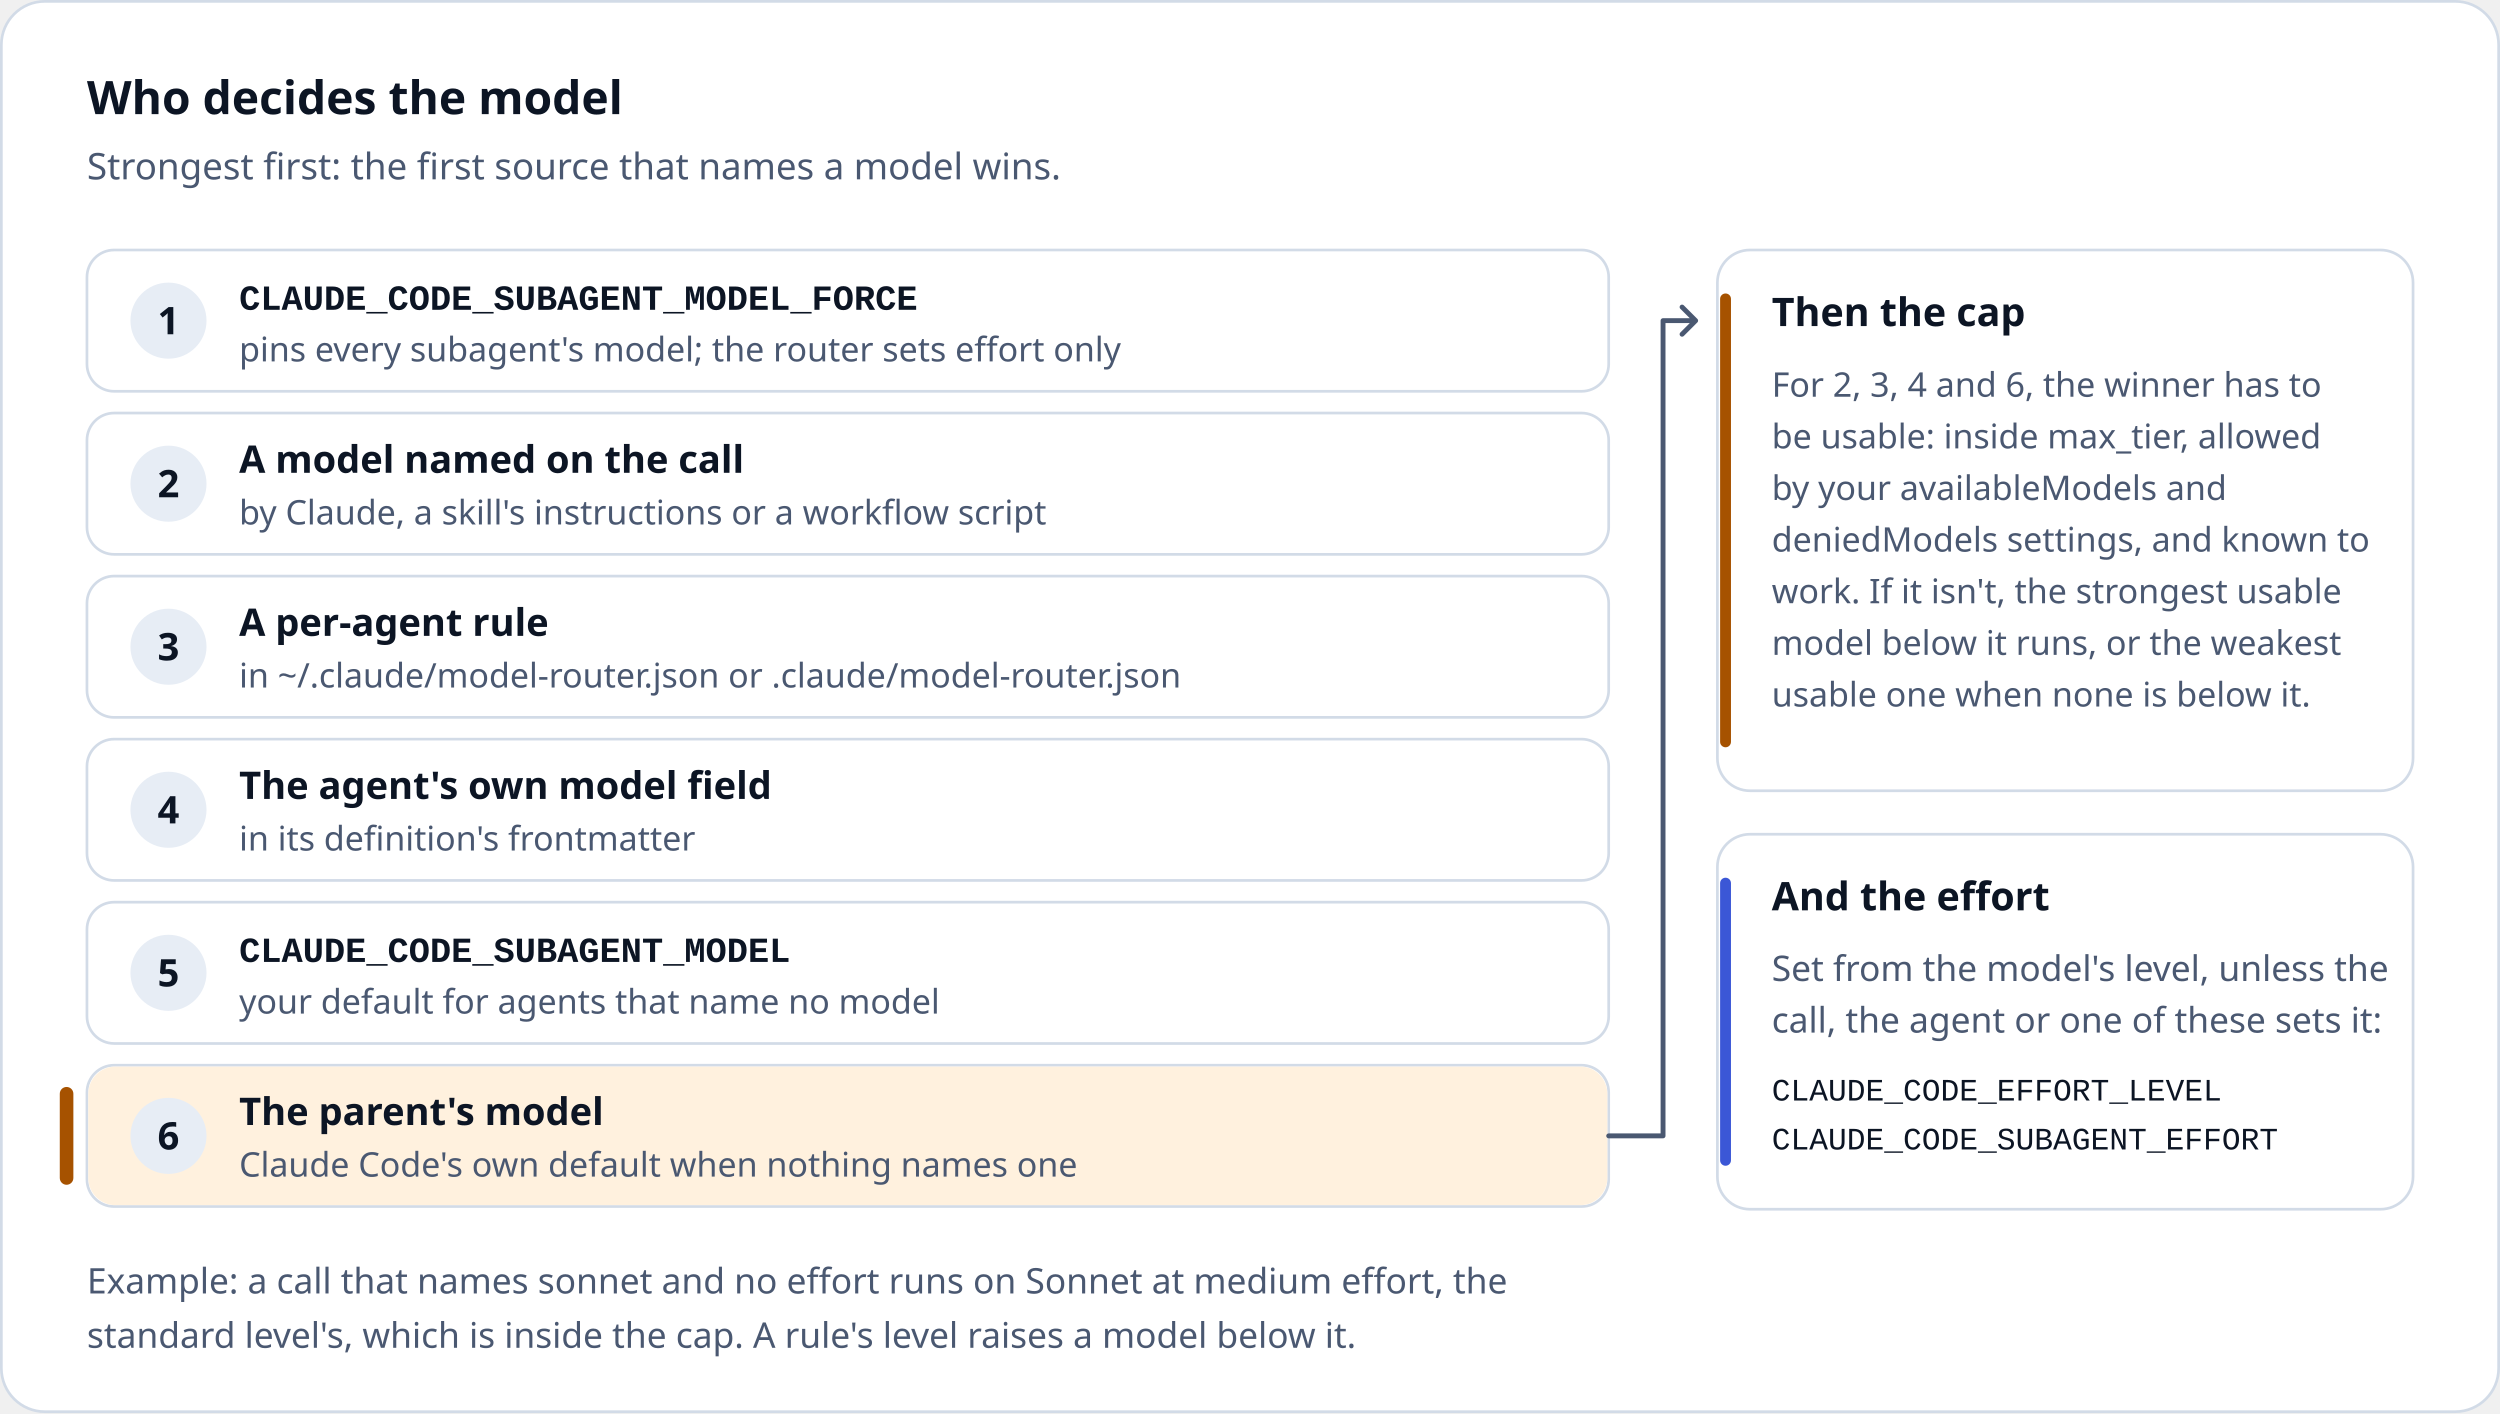
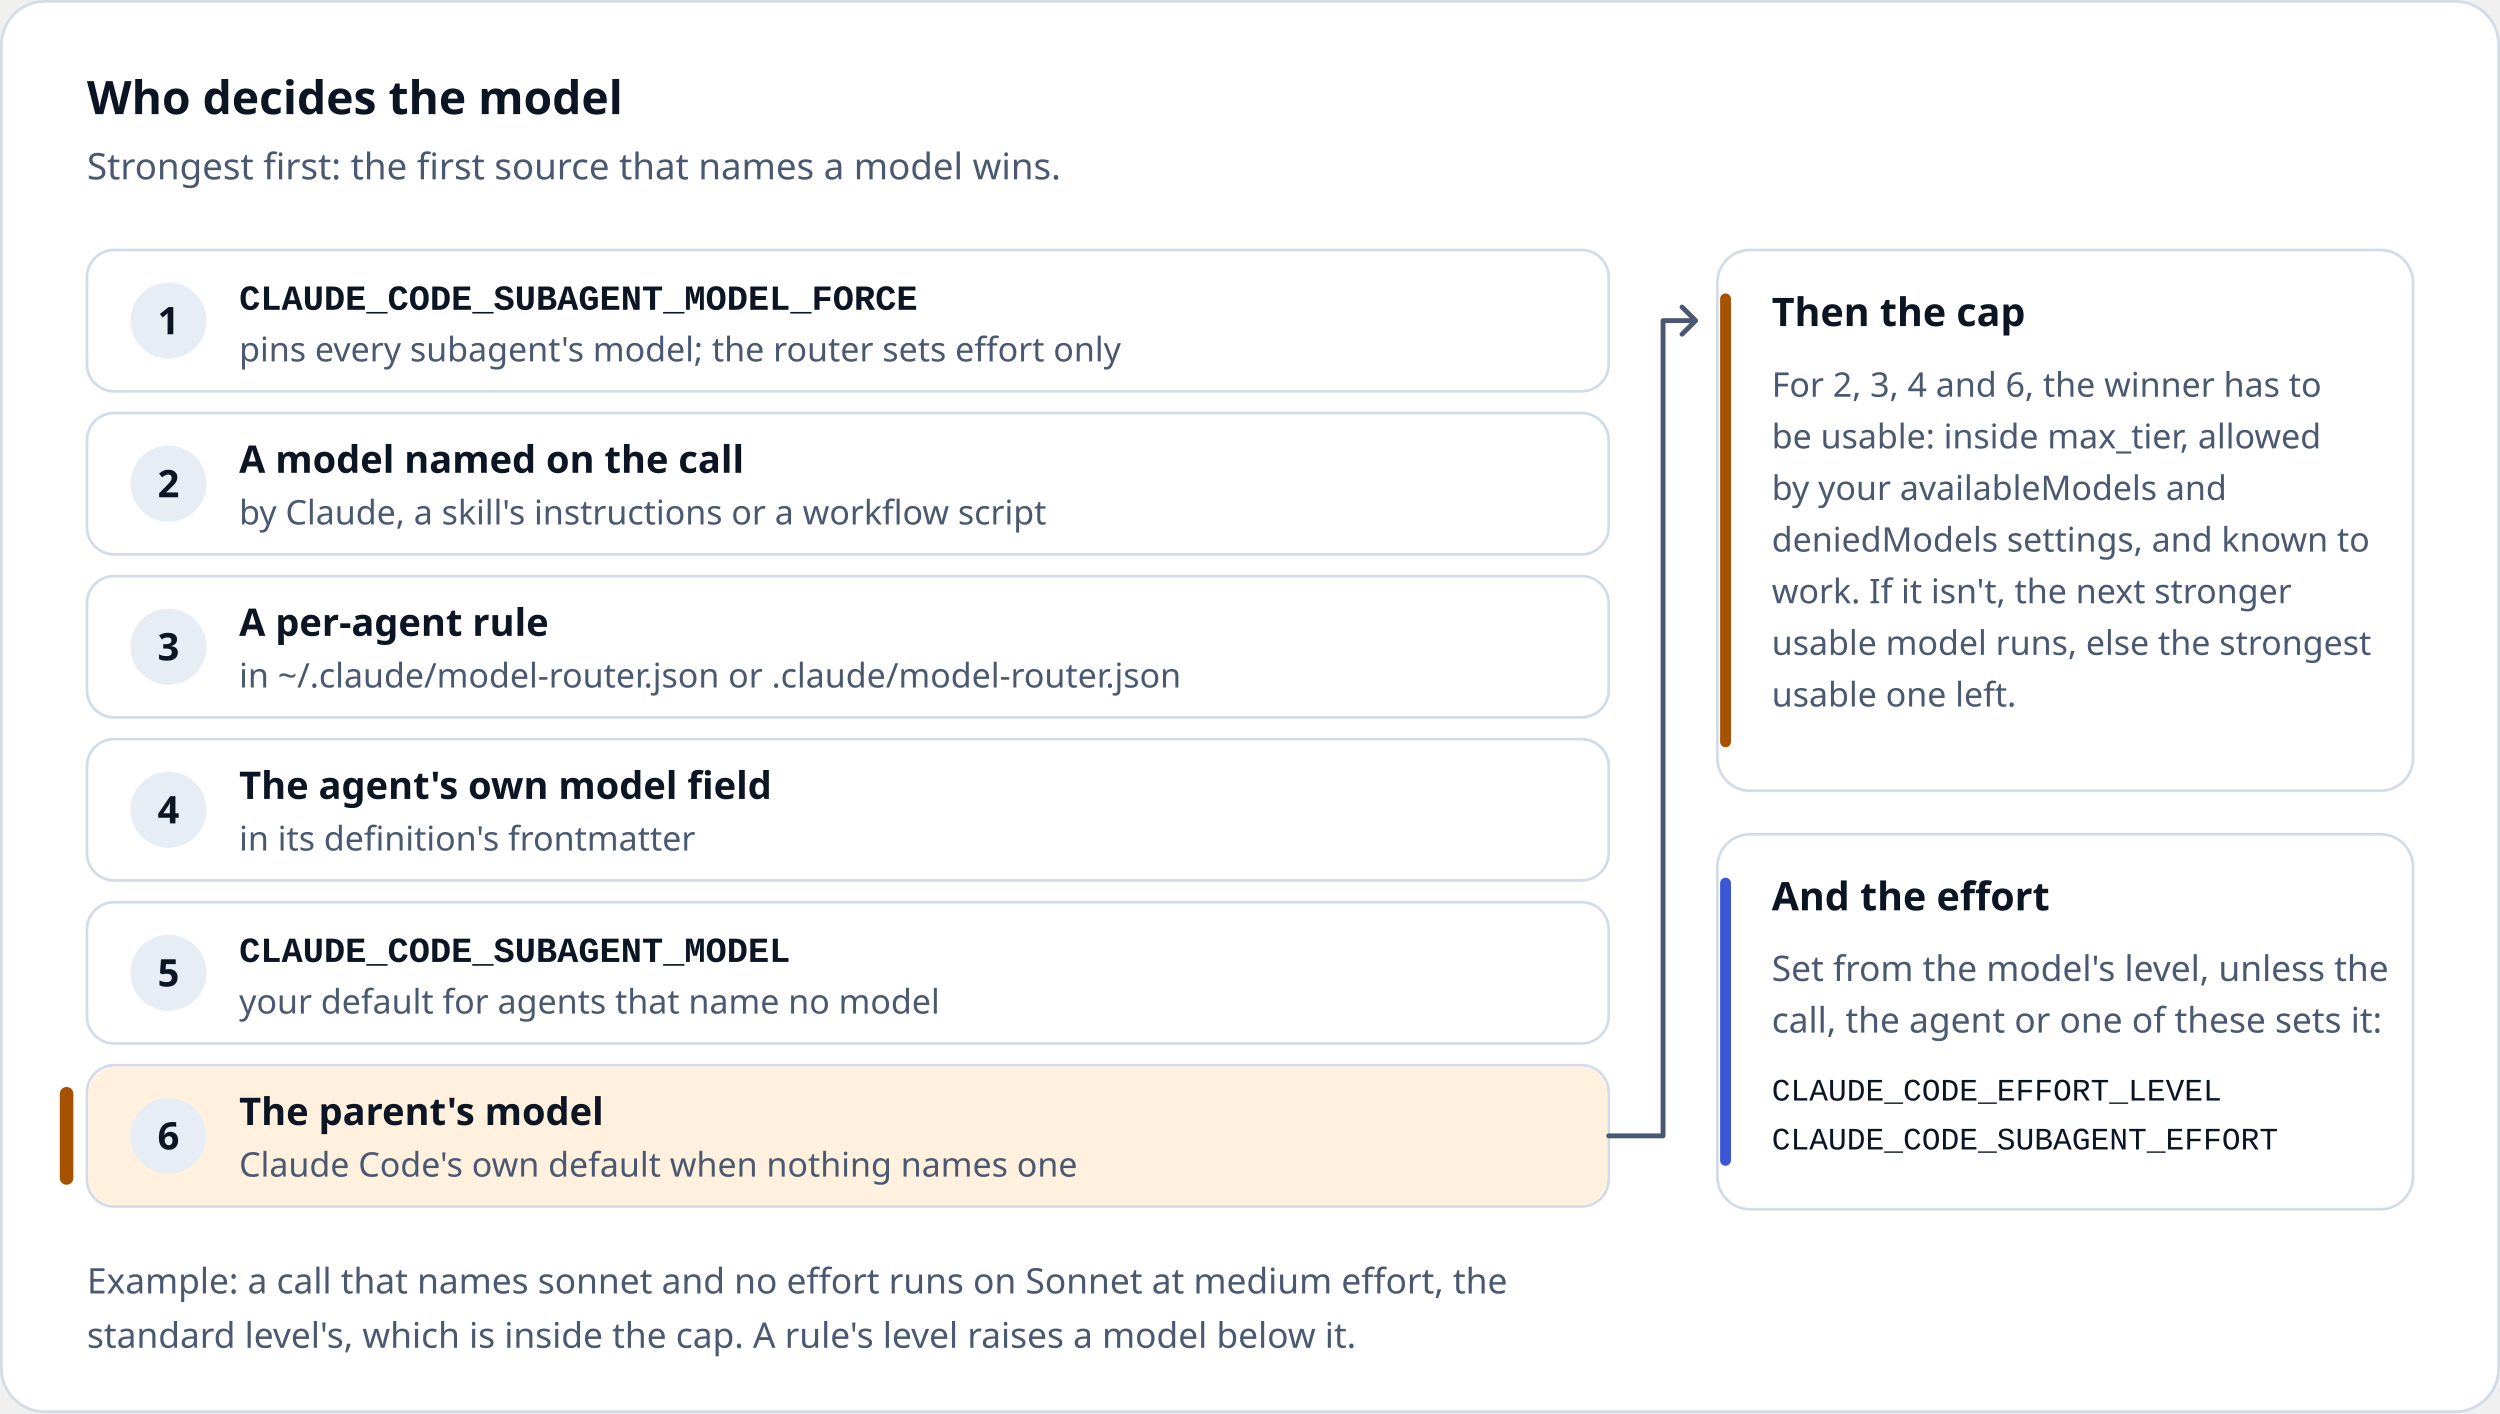
- <svg xmlns="http://www.w3.org/2000/svg" viewBox="0 0 920 520" width="920" height="520" role="img" aria-label="Strongest first: CLAUDE_CODE_SUBAGENT_MODEL_FORCE, then a model named on the call, then a per-agent rule in model-router.json, then the agent's own model field, then CLAUDE_CODE_SUBAGENT_MODEL, then the parent's model. For all but the two environment variables, the winner must be usable under the cap and your settings, else the strongest usable model below it runs. Effort follows the model's level unless something already sets it.">
+ <svg xmlns="http://www.w3.org/2000/svg" viewBox="0 0 920 520" width="920" height="520" role="img" aria-label="Strongest first: CLAUDE_CODE_SUBAGENT_MODEL_FORCE, then a model named on the call, then a per-agent rule in model-router.json, then the agent's own model field, then CLAUDE_CODE_SUBAGENT_MODEL, then the parent's model. For all but the two environment variables, the winner must be usable under the cap and your settings, else the next stronger usable model runs, or the strongest usable one when nothing stronger is left. Effort follows the model's level unless something already sets it.">
  <style>text{font-family:-apple-system, BlinkMacSystemFont, "Segoe UI", "Noto Sans", Helvetica, Arial, sans-serif}.mono{font-family:ui-monospace, SFMono-Regular, "SF Mono", Menlo, Consolas, "Liberation Mono", monospace}.b{font-weight:600}.rail{stroke:#C9D4E4}.tilehalo{stroke:#0C1524}.bg{fill:#F4F7FB}.card{fill:#FFFFFF;stroke:#D2DBE7}.ink{fill:#0C1524}.mut{fill:#4A5871}.faint{fill:#E7EDF5}.ln{stroke:#D2DBE7}.lnm{stroke:#4A5871}.inks{stroke:#0C1524}.rt{fill:#A65200}.rts{stroke:#A65200}.rtsoft{fill:#FFF1DE}.halo{stroke:#FFFFFF}.haloc{stroke:#F4F7FB}.tile{fill:#0C1524;stroke:#0C1524}.stop0{stop-color:#FFFFFF}.stop1{stop-color:#F4F7FB}.tag{fill:#FFFFFF}.r1{fill:#0E8C6F}.r1s{stroke:#0E8C6F}.r2{fill:#0A78B8}.r2s{stroke:#0A78B8}.r3{fill:#3B57D6}.r3s{stroke:#3B57D6}.r4{fill:#6D3FD1}.r4s{stroke:#6D3FD1}.r5{fill:#A72C8A}.r5s{stroke:#A72C8A}@media (prefers-color-scheme: dark){.bg{fill:#0A101B}.card{fill:#0F1828;stroke:#26344B}.ink{fill:#E7EDF6}.mut{fill:#9BA9BD}.faint{fill:#1A263A}.ln{stroke:#26344B}.lnm{stroke:#9BA9BD}.inks{stroke:#E7EDF6}.rt{fill:#FFB23E}.rts{stroke:#FFB23E}.rtsoft{fill:#33260F}.halo{stroke:#0F1828}.haloc{stroke:#0A101B}.tile{fill:#13203A;stroke:#2C3E60}.stop0{stop-color:#0F1828}.stop1{stop-color:#0A101B}.tag{fill:#0C1524}.r1{fill:#38D3A8}.r1s{stroke:#38D3A8}.r2{fill:#45B4F2}.r2s{stroke:#45B4F2}.r3{fill:#8196FF}.r3s{stroke:#8196FF}.r4{fill:#AA8BFF}.r4s{stroke:#AA8BFF}.r5{fill:#F27BCD}.r5s{stroke:#F27BCD}}.qmark{animation:qm 9s ease-in-out infinite}@keyframes qm{0%{transform:translate(0px,-300px);opacity:0}3%{transform:translate(0px,-300px);opacity:1}12%{transform:translate(0px,-300px)}16%{transform:translate(0px,-240px)}25%{transform:translate(0px,-240px)}29%{transform:translate(0px,-180px)}38%{transform:translate(0px,-180px)}42%{transform:translate(0px,-120px)}51%{transform:translate(0px,-120px)}55%{transform:translate(0px,-60px)}64%{transform:translate(0px,-60px)}68%{transform:translate(0px,0px)}92%{transform:translate(0px,0px);opacity:1}100%{transform:translate(0px,0px);opacity:0}}.qband{animation:qb 9s ease-in-out infinite}@keyframes qb{0%{opacity:0}66%{opacity:0}70%{opacity:1}92%{opacity:1}100%{opacity:0}}@media (prefers-reduced-motion: reduce){*{animation:none!important}}</style>
  <rect x="0.5" y="0.5" width="919" height="519" rx="16" class="card" />
  <text x="32" y="42" class="ink b" font-size="17">Who decides the model</text>
  <text x="32" y="66" class="mut" font-size="13.5">Strongest first: the first source that names a model wins.</text>
  <rect x="32" y="92" width="560" height="52" rx="10" class="card" stroke-width="1" />
  <circle cx="62" cy="118" r="14" class="faint" />
  <text x="62" y="123" class="ink b" font-size="14" text-anchor="middle">1</text>
  <text x="88" y="114" class="mono ink b" font-size="13">CLAUDE_CODE_SUBAGENT_MODEL_FORCE</text>
  <text x="88" y="133" class="mut" font-size="12.5">pins every subagent's model; the router sets effort only</text>
  <rect x="32" y="152" width="560" height="52" rx="10" class="card" stroke-width="1" />
  <circle cx="62" cy="178" r="14" class="faint" />
  <text x="62" y="183" class="ink b" font-size="14" text-anchor="middle">2</text>
  <text x="88" y="174" class="ink b" font-size="14">A model named on the call</text>
  <text x="88" y="193" class="mut" font-size="12.5">by Claude, a skill's instructions or a workflow script</text>
  <rect x="32" y="212" width="560" height="52" rx="10" class="card" stroke-width="1" />
  <circle cx="62" cy="238" r="14" class="faint" />
  <text x="62" y="243" class="ink b" font-size="14" text-anchor="middle">3</text>
  <text x="88" y="234" class="ink b" font-size="14">A per-agent rule</text>
  <text x="88" y="253" class="mut" font-size="12.5">in ~/.claude/model-router.json or .claude/model-router.json</text>
  <rect x="32" y="272" width="560" height="52" rx="10" class="card" stroke-width="1" />
  <circle cx="62" cy="298" r="14" class="faint" />
  <text x="62" y="303" class="ink b" font-size="14" text-anchor="middle">4</text>
  <text x="88" y="294" class="ink b" font-size="14">The agent's own model field</text>
  <text x="88" y="313" class="mut" font-size="12.5">in its definition's frontmatter</text>
  <rect x="32" y="332" width="560" height="52" rx="10" class="card" stroke-width="1" />
  <circle cx="62" cy="358" r="14" class="faint" />
  <text x="62" y="363" class="ink b" font-size="14" text-anchor="middle">5</text>
  <text x="88" y="354" class="mono ink b" font-size="13">CLAUDE_CODE_SUBAGENT_MODEL</text>
  <text x="88" y="373" class="mut" font-size="12.5">your default for agents that name no model</text>
  <rect x="32" y="392" width="560" height="52" rx="10" class="card" stroke-width="1" />
  <rect x="32.5" y="392.5" width="559" height="51" rx="10" class="rtsoft qband" />
  <circle cx="62" cy="418" r="14" class="faint" />
  <text x="62" y="423" class="ink b" font-size="14" text-anchor="middle">6</text>
  <text x="88" y="414" class="ink b" font-size="14">The parent's model</text>
  <text x="88" y="433" class="mut" font-size="12.5">Claude Code's own default when nothing names one</text>
  <g class="qmark">
    <rect x="22" y="400" width="5" height="36" rx="2.5" class="rt" />
  </g>
  <path d="M592 418H612V118H624M619 113L624 118L619 123" class="lnm" stroke-width="1.8" fill="none" stroke-linecap="round" stroke-linejoin="round" />
  <rect x="632" y="92" width="256" height="199" rx="12" class="card" stroke-width="1" />
  <rect x="633" y="108" width="4" height="167" rx="2" class="rt" />
  <text x="652" y="120" class="ink b" font-size="14.5">Then the cap</text>
  <text x="652" y="146" class="mut" font-size="12.5">For 2, 3, 4 and 6, the winner has to</text>
  <text x="652" y="165" class="mut" font-size="12.5">be usable: inside max_tier, allowed</text>
  <text x="652" y="184" class="mut" font-size="12.5">by your availableModels and</text>
  <text x="652" y="203" class="mut" font-size="12.5">deniedModels settings, and known to</text>
-   <text x="652" y="222" class="mut" font-size="12.5">work. If it isn't, the strongest usable</text>
-   <text x="652" y="241" class="mut" font-size="12.5">model below it runs, or the weakest</text>
-   <text x="652" y="260" class="mut" font-size="12.5">usable one when none is below it.</text>
+   <text x="652" y="222" class="mut" font-size="12.5">work. If it isn't, the next stronger</text>
+   <text x="652" y="241" class="mut" font-size="12.5">usable model runs, else the strongest</text>
+   <text x="652" y="260" class="mut" font-size="12.5">usable one left.</text>
  <rect x="632" y="307" width="256" height="138" rx="12" class="card" stroke-width="1" />
  <rect x="633" y="323" width="4" height="106" rx="2" class="r3" />
  <text x="652" y="335" class="ink b" font-size="14.5">And the effort</text>
  <text x="652" y="361" class="mut" font-size="13">Set from the model's level, unless the</text>
  <text x="652" y="380" class="mut" font-size="13">call, the agent or one of these sets it:</text>
  <text x="652" y="405" class="mono ink" font-size="11.5">CLAUDE_CODE_EFFORT_LEVEL</text>
  <text x="652" y="423" class="mono ink" font-size="11.5">CLAUDE_CODE_SUBAGENT_EFFORT</text>
  <text x="32" y="476" class="mut" font-size="13">Example: a call that names sonnet and no effort runs on Sonnet at medium effort, the</text>
  <text x="32" y="496" class="mut" font-size="13">standard level's, which is inside the cap. A rule's level raises a model below it.</text>
</svg>
